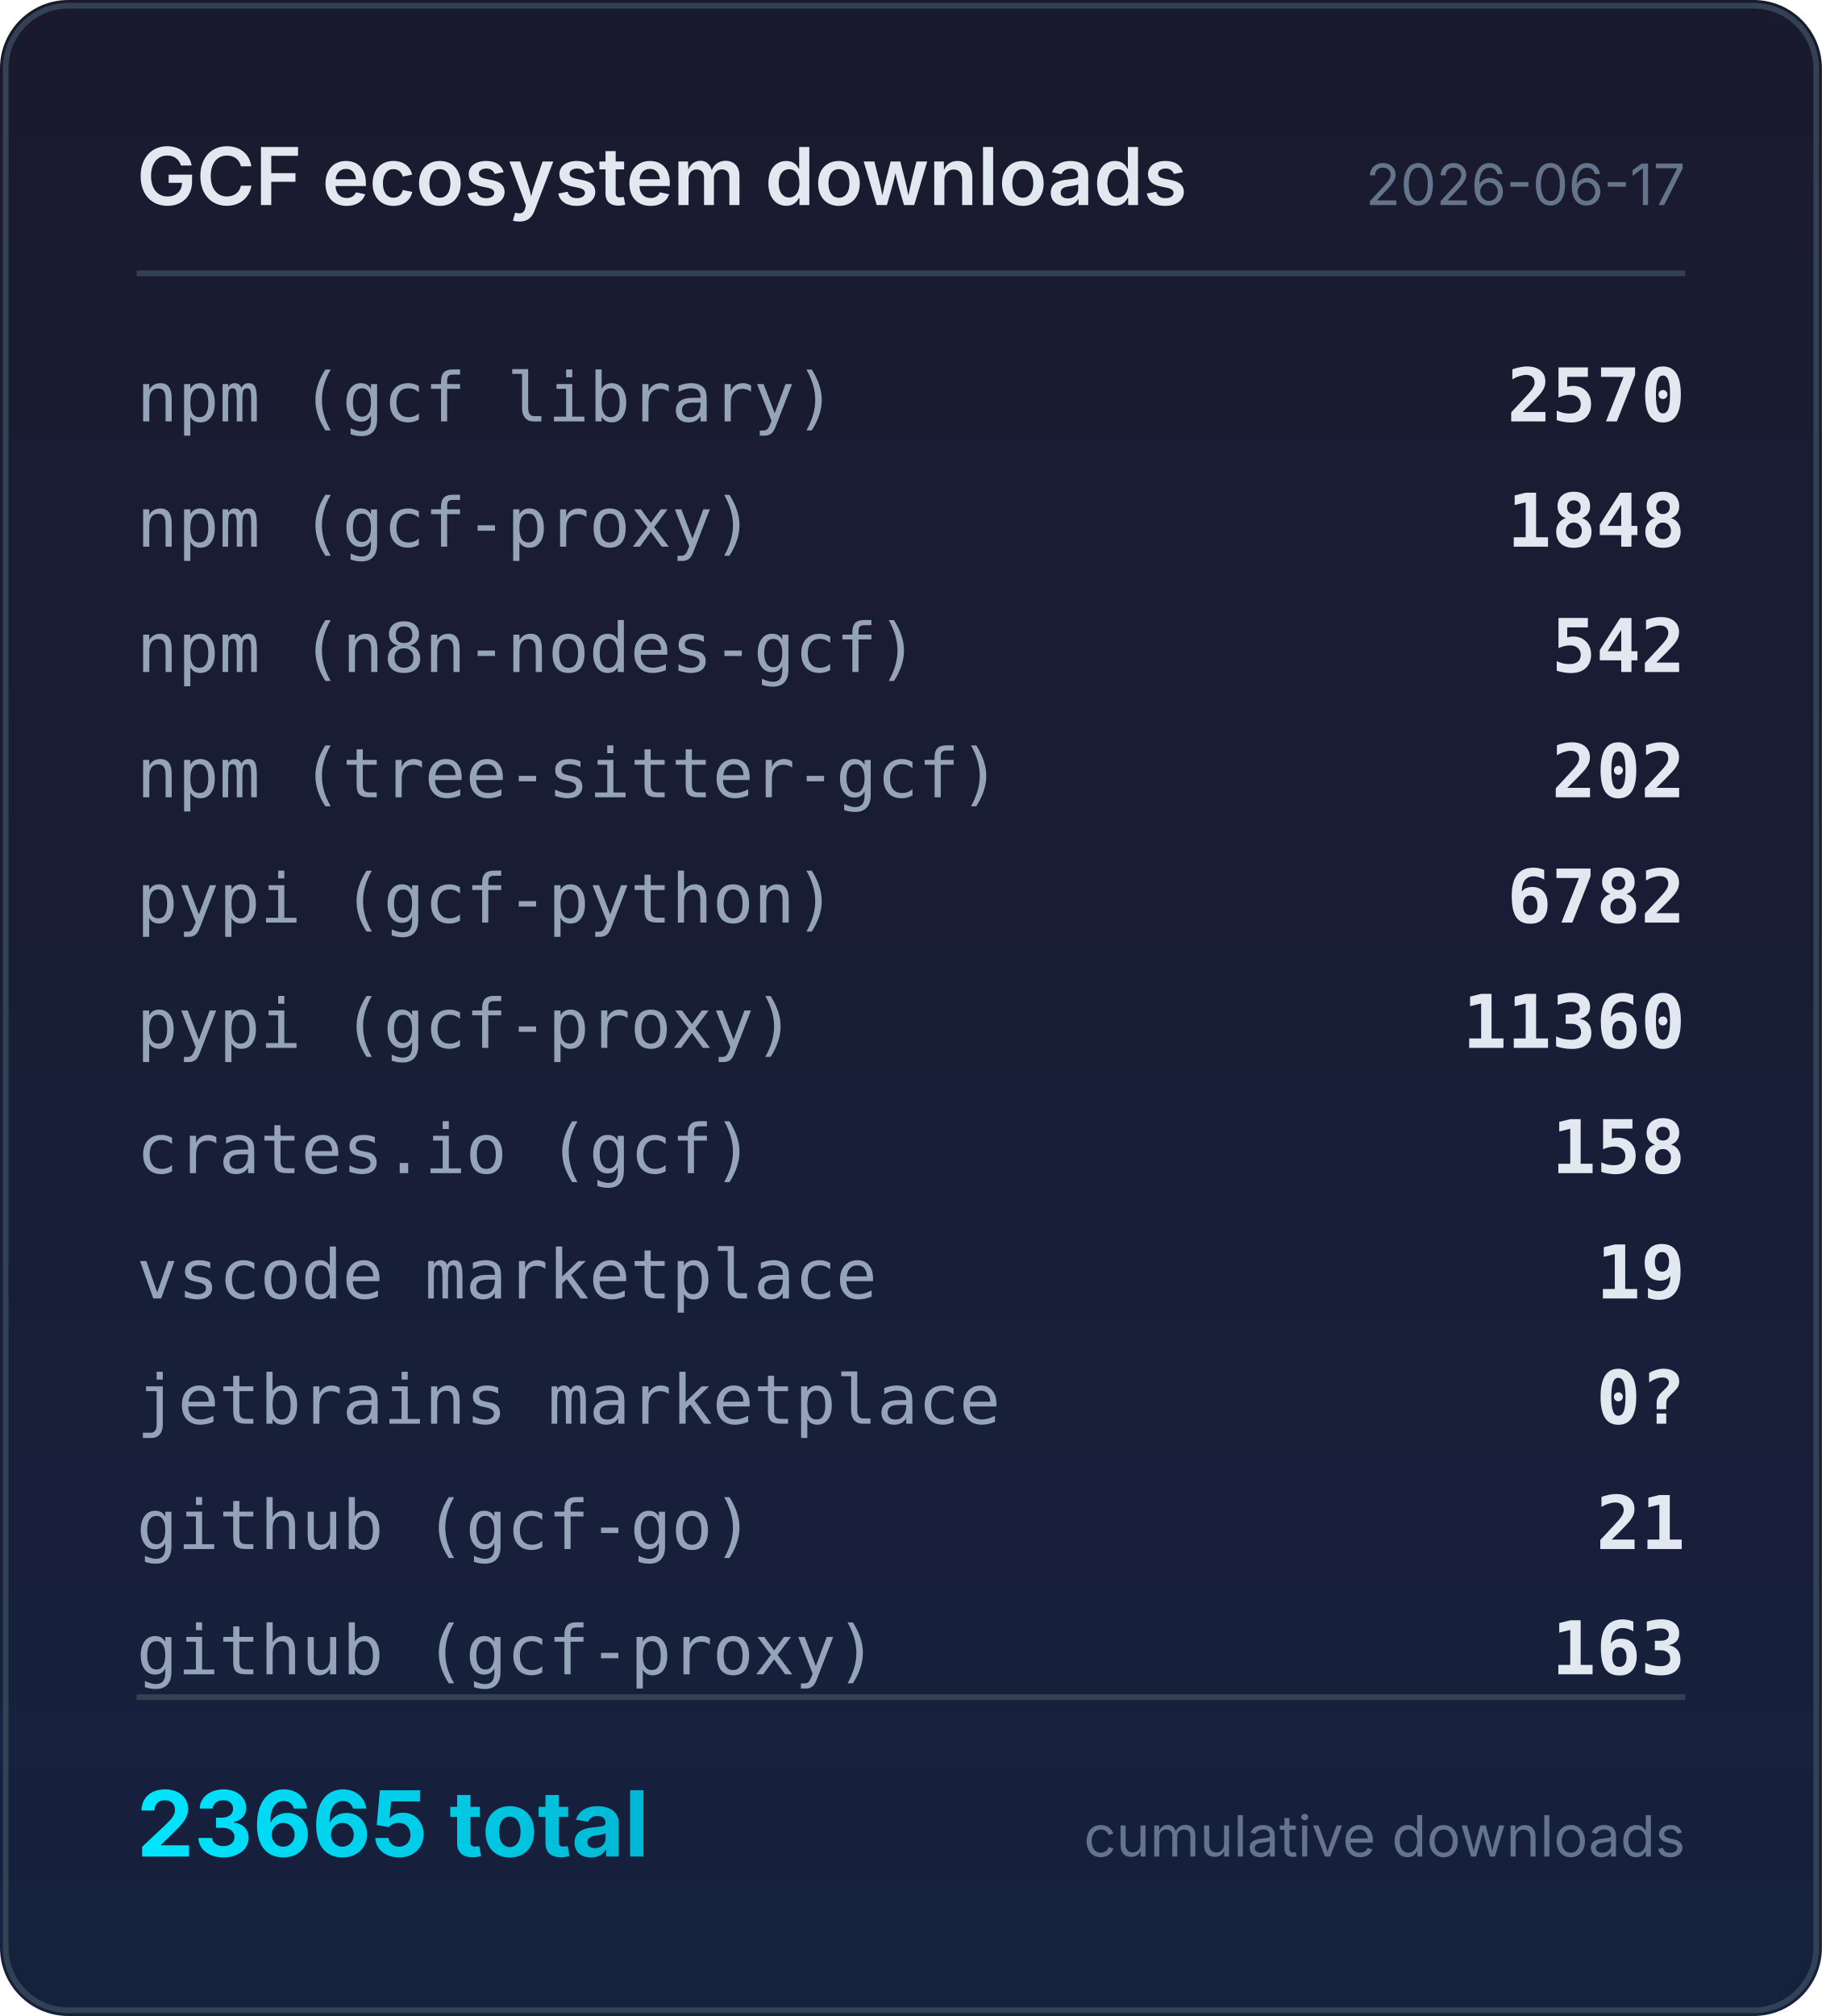
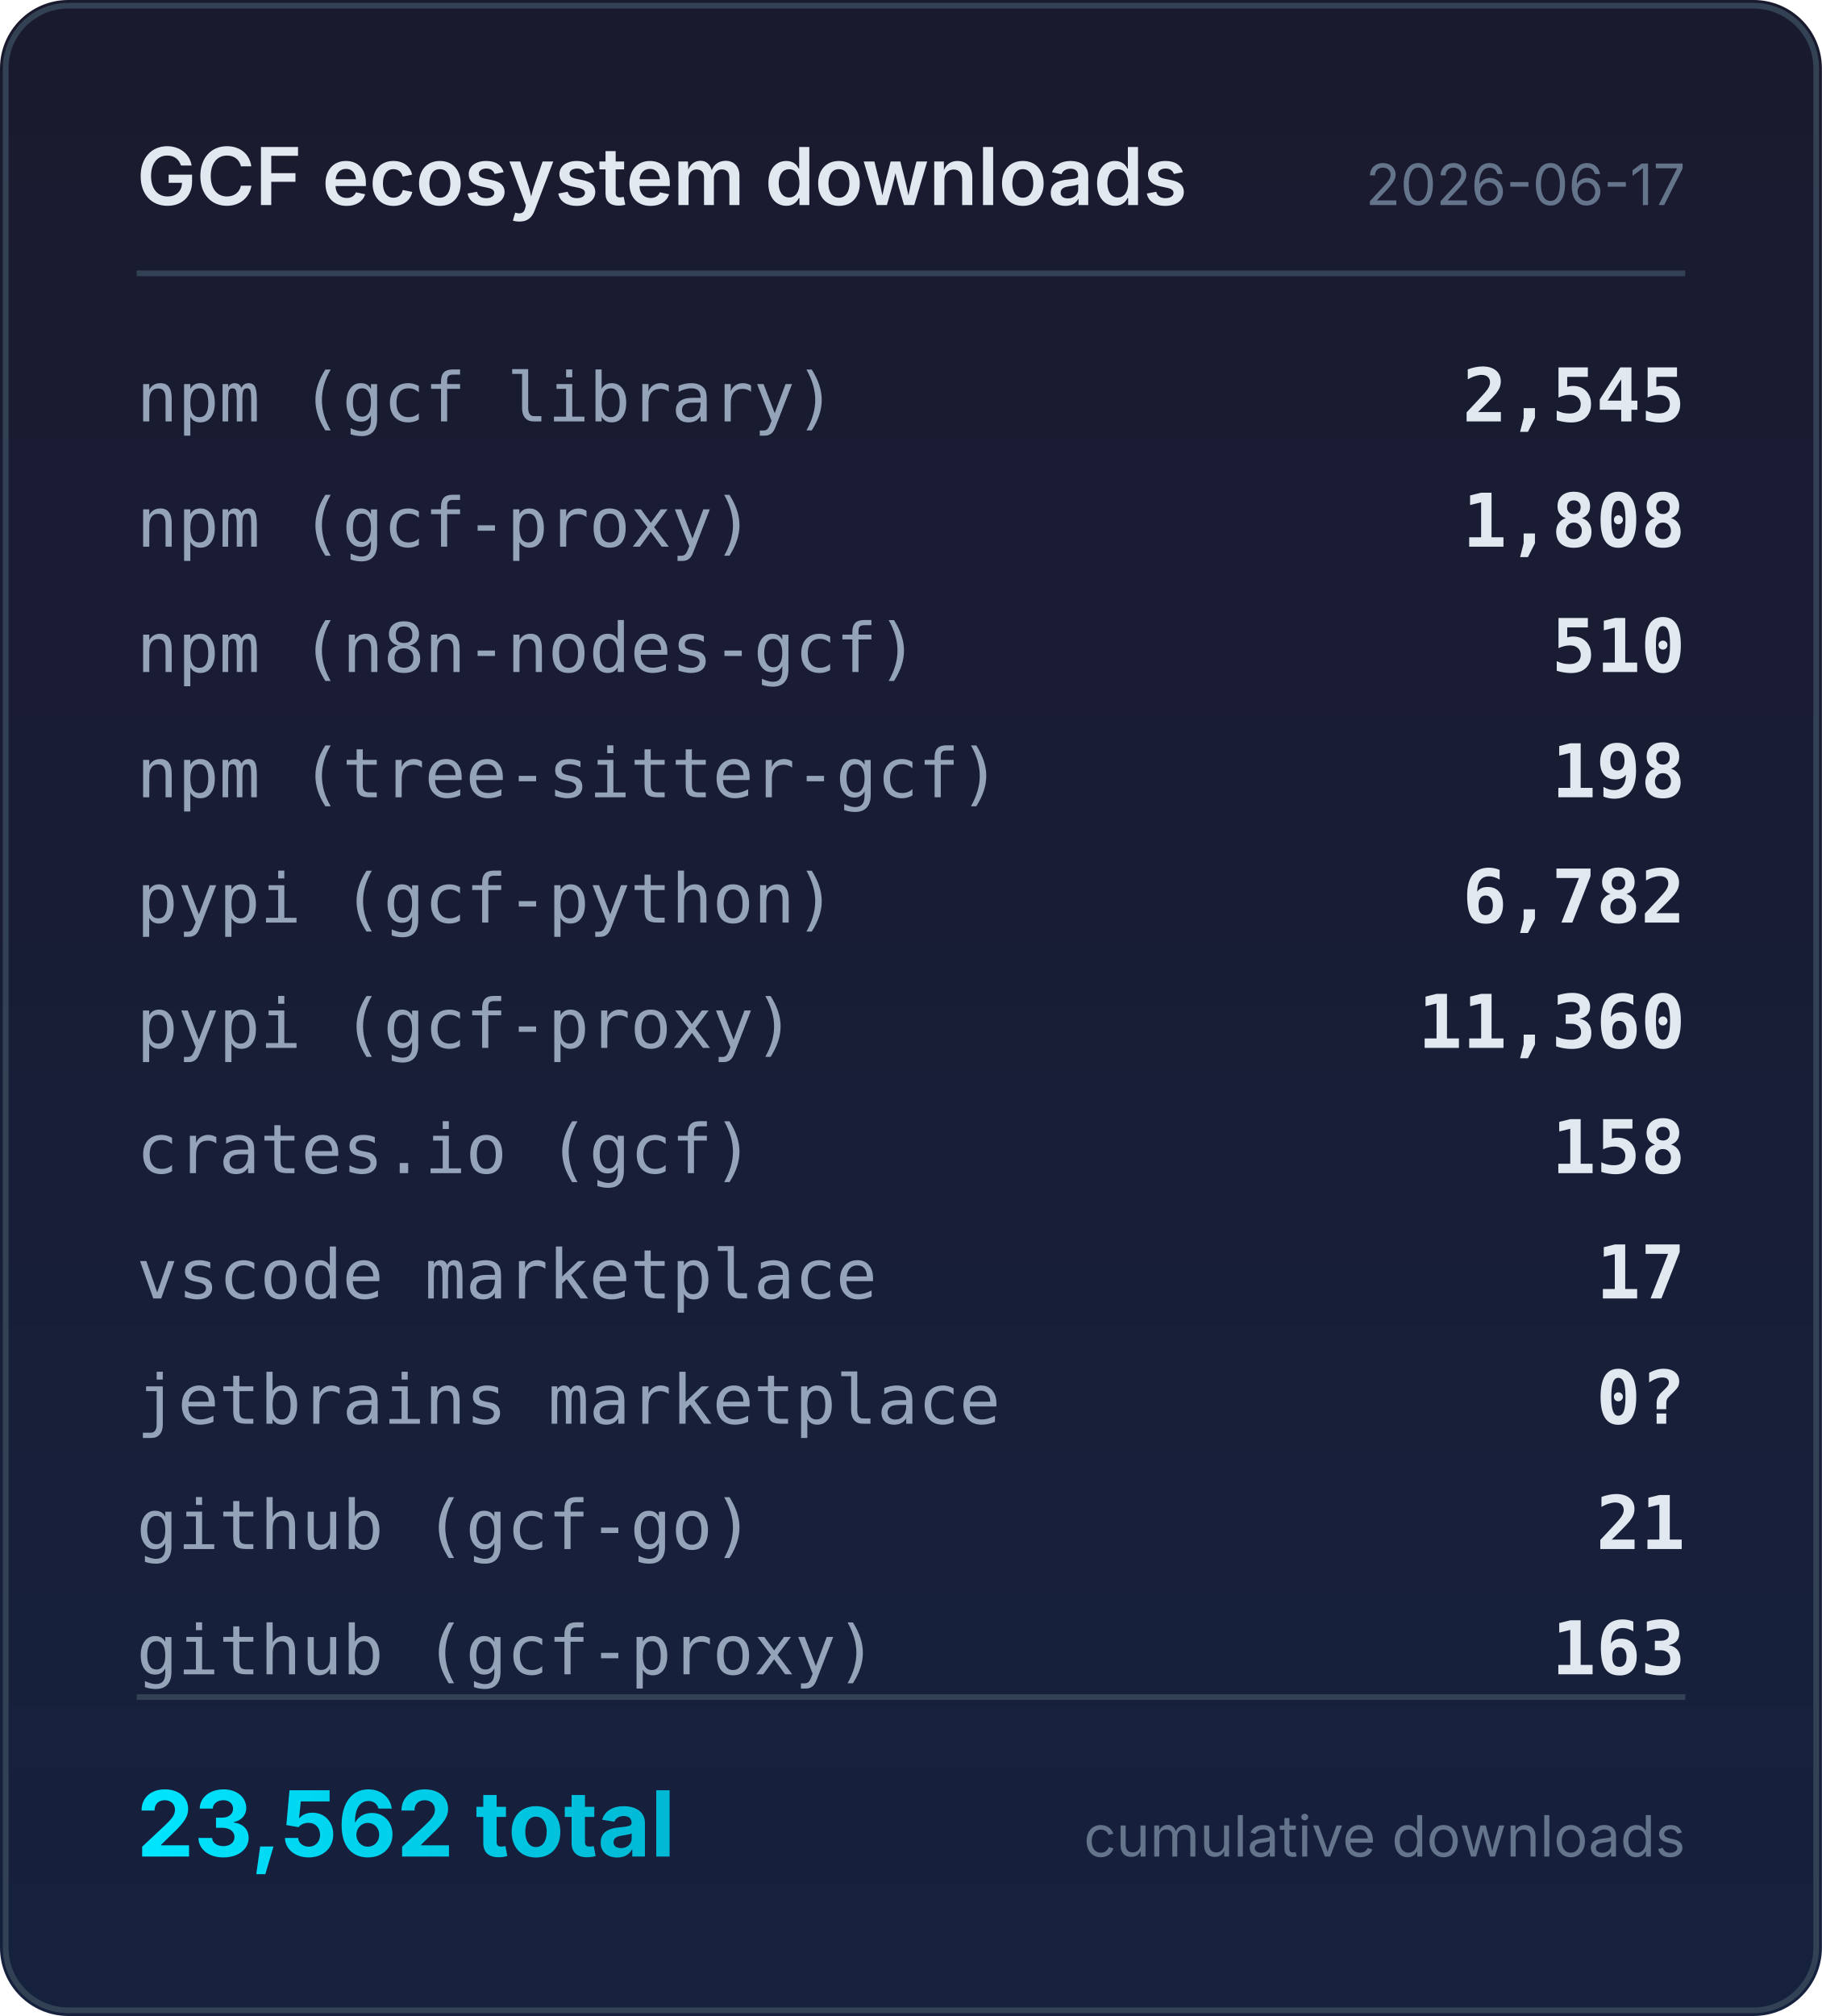
<svg xmlns="http://www.w3.org/2000/svg" width="320" height="354" viewBox="0 0 320 354">
  <defs>
    <linearGradient id="bg" x1="0" y1="0" x2="0" y2="1">
      <stop offset="0%" stop-color="#1a1a2e" />
      <stop offset="100%" stop-color="#16213e" />
    </linearGradient>
    <linearGradient id="accent" x1="0" y1="0" x2="1" y2="0">
      <stop offset="0%" stop-color="#00e5ff" />
      <stop offset="100%" stop-color="#00b8d4" />
    </linearGradient>
  </defs>
  <rect width="320" height="354" rx="12" fill="url(#bg)" />
  <rect x="1" y="1" width="318" height="352" rx="11" fill="none" stroke="#334155" stroke-width="1" />
  <text x="24" y="36" fill="#e2e8f0" font-family="system-ui,-apple-system,sans-serif" font-size="14" font-weight="600">GCF ecosystem downloads</text>
  <text x="296" y="36" fill="#64748b" font-family="system-ui,-apple-system,sans-serif" font-size="10" text-anchor="end">2026-06-17</text>
  <line x1="24" y1="48" x2="296" y2="48" stroke="#334155" stroke-width="1" />
  <text x="24" y="74" fill="#94a3b8" font-family="ui-monospace,monospace" font-size="12">npm (gcf library)</text>
-   <text x="296" y="74" fill="#e2e8f0" font-family="ui-monospace,monospace" font-size="13" font-weight="600" text-anchor="end">2570</text>
+   <text x="296" y="74" fill="#e2e8f0" font-family="ui-monospace,monospace" font-size="13" font-weight="600" text-anchor="end">2,545</text>
  <text x="24" y="96" fill="#94a3b8" font-family="ui-monospace,monospace" font-size="12">npm (gcf-proxy)</text>
-   <text x="296" y="96" fill="#e2e8f0" font-family="ui-monospace,monospace" font-size="13" font-weight="600" text-anchor="end">1848</text>
+   <text x="296" y="96" fill="#e2e8f0" font-family="ui-monospace,monospace" font-size="13" font-weight="600" text-anchor="end">1,808</text>
  <text x="24" y="118" fill="#94a3b8" font-family="ui-monospace,monospace" font-size="12">npm (n8n-nodes-gcf)</text>
-   <text x="296" y="118" fill="#e2e8f0" font-family="ui-monospace,monospace" font-size="13" font-weight="600" text-anchor="end">542</text>
+   <text x="296" y="118" fill="#e2e8f0" font-family="ui-monospace,monospace" font-size="13" font-weight="600" text-anchor="end">510</text>
  <text x="24" y="140" fill="#94a3b8" font-family="ui-monospace,monospace" font-size="12">npm (tree-sitter-gcf)</text>
-   <text x="296" y="140" fill="#e2e8f0" font-family="ui-monospace,monospace" font-size="13" font-weight="600" text-anchor="end">202</text>
+   <text x="296" y="140" fill="#e2e8f0" font-family="ui-monospace,monospace" font-size="13" font-weight="600" text-anchor="end">198</text>
  <text x="24" y="162" fill="#94a3b8" font-family="ui-monospace,monospace" font-size="12">pypi (gcf-python)</text>
-   <text x="296" y="162" fill="#e2e8f0" font-family="ui-monospace,monospace" font-size="13" font-weight="600" text-anchor="end">6782</text>
+   <text x="296" y="162" fill="#e2e8f0" font-family="ui-monospace,monospace" font-size="13" font-weight="600" text-anchor="end">6,782</text>
  <text x="24" y="184" fill="#94a3b8" font-family="ui-monospace,monospace" font-size="12">pypi (gcf-proxy)</text>
-   <text x="296" y="184" fill="#e2e8f0" font-family="ui-monospace,monospace" font-size="13" font-weight="600" text-anchor="end">11360</text>
+   <text x="296" y="184" fill="#e2e8f0" font-family="ui-monospace,monospace" font-size="13" font-weight="600" text-anchor="end">11,360</text>
  <text x="24" y="206" fill="#94a3b8" font-family="ui-monospace,monospace" font-size="12">crates.io (gcf)</text>
  <text x="296" y="206" fill="#e2e8f0" font-family="ui-monospace,monospace" font-size="13" font-weight="600" text-anchor="end">158</text>
  <text x="24" y="228" fill="#94a3b8" font-family="ui-monospace,monospace" font-size="12">vscode marketplace</text>
-   <text x="296" y="228" fill="#e2e8f0" font-family="ui-monospace,monospace" font-size="13" font-weight="600" text-anchor="end">19</text>
+   <text x="296" y="228" fill="#e2e8f0" font-family="ui-monospace,monospace" font-size="13" font-weight="600" text-anchor="end">17</text>
  <text x="24" y="250" fill="#94a3b8" font-family="ui-monospace,monospace" font-size="12">jetbrains marketplace</text>
  <text x="296" y="250" fill="#e2e8f0" font-family="ui-monospace,monospace" font-size="13" font-weight="600" text-anchor="end">0?</text>
  <text x="24" y="272" fill="#94a3b8" font-family="ui-monospace,monospace" font-size="12">github (gcf-go)</text>
  <text x="296" y="272" fill="#e2e8f0" font-family="ui-monospace,monospace" font-size="13" font-weight="600" text-anchor="end">21</text>
  <text x="24" y="294" fill="#94a3b8" font-family="ui-monospace,monospace" font-size="12">github (gcf-proxy)</text>
  <text x="296" y="294" fill="#e2e8f0" font-family="ui-monospace,monospace" font-size="13" font-weight="600" text-anchor="end">163</text>
  <line x1="24" y1="298" x2="296" y2="298" stroke="#334155" stroke-width="1" />
-   <text x="24" y="326" fill="url(#accent)" font-family="system-ui,-apple-system,sans-serif" font-size="16" font-weight="700">23665 total</text>
+   <text x="24" y="326" fill="url(#accent)" font-family="system-ui,-apple-system,sans-serif" font-size="16" font-weight="700">23,562 total</text>
  <text x="296" y="326" fill="#64748b" font-family="system-ui,-apple-system,sans-serif" font-size="10" text-anchor="end">cumulative downloads</text>
</svg>
